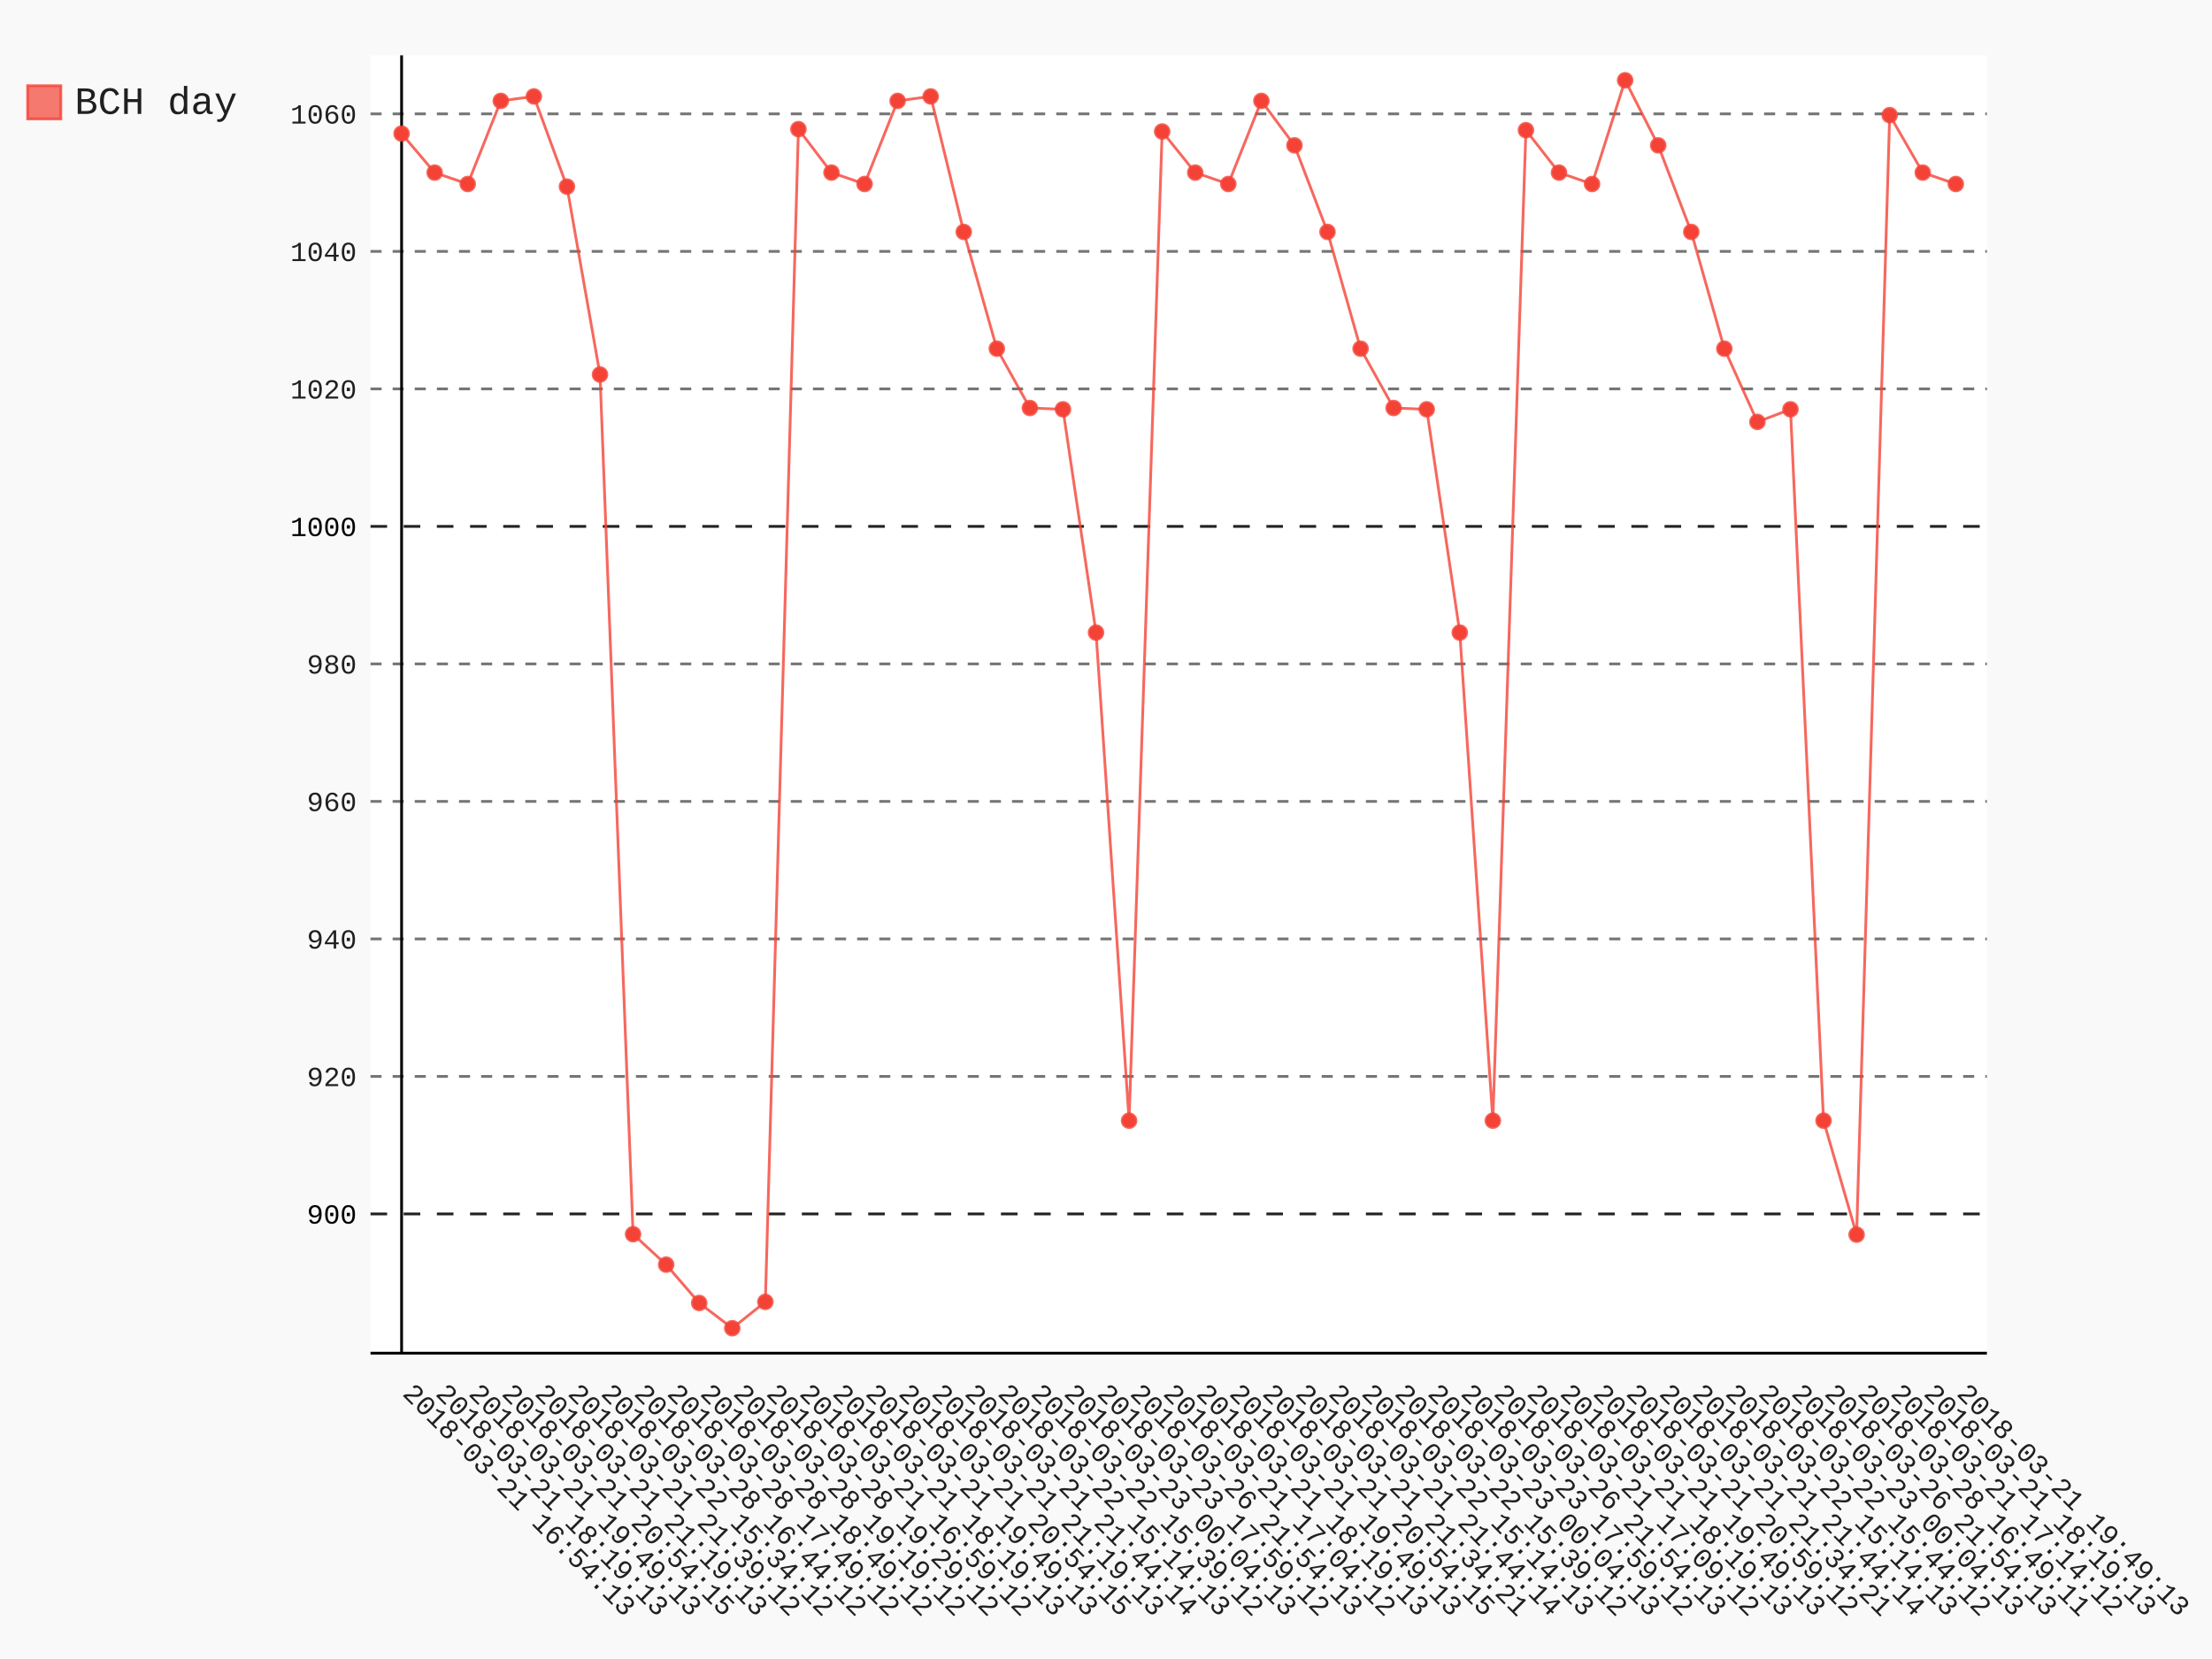
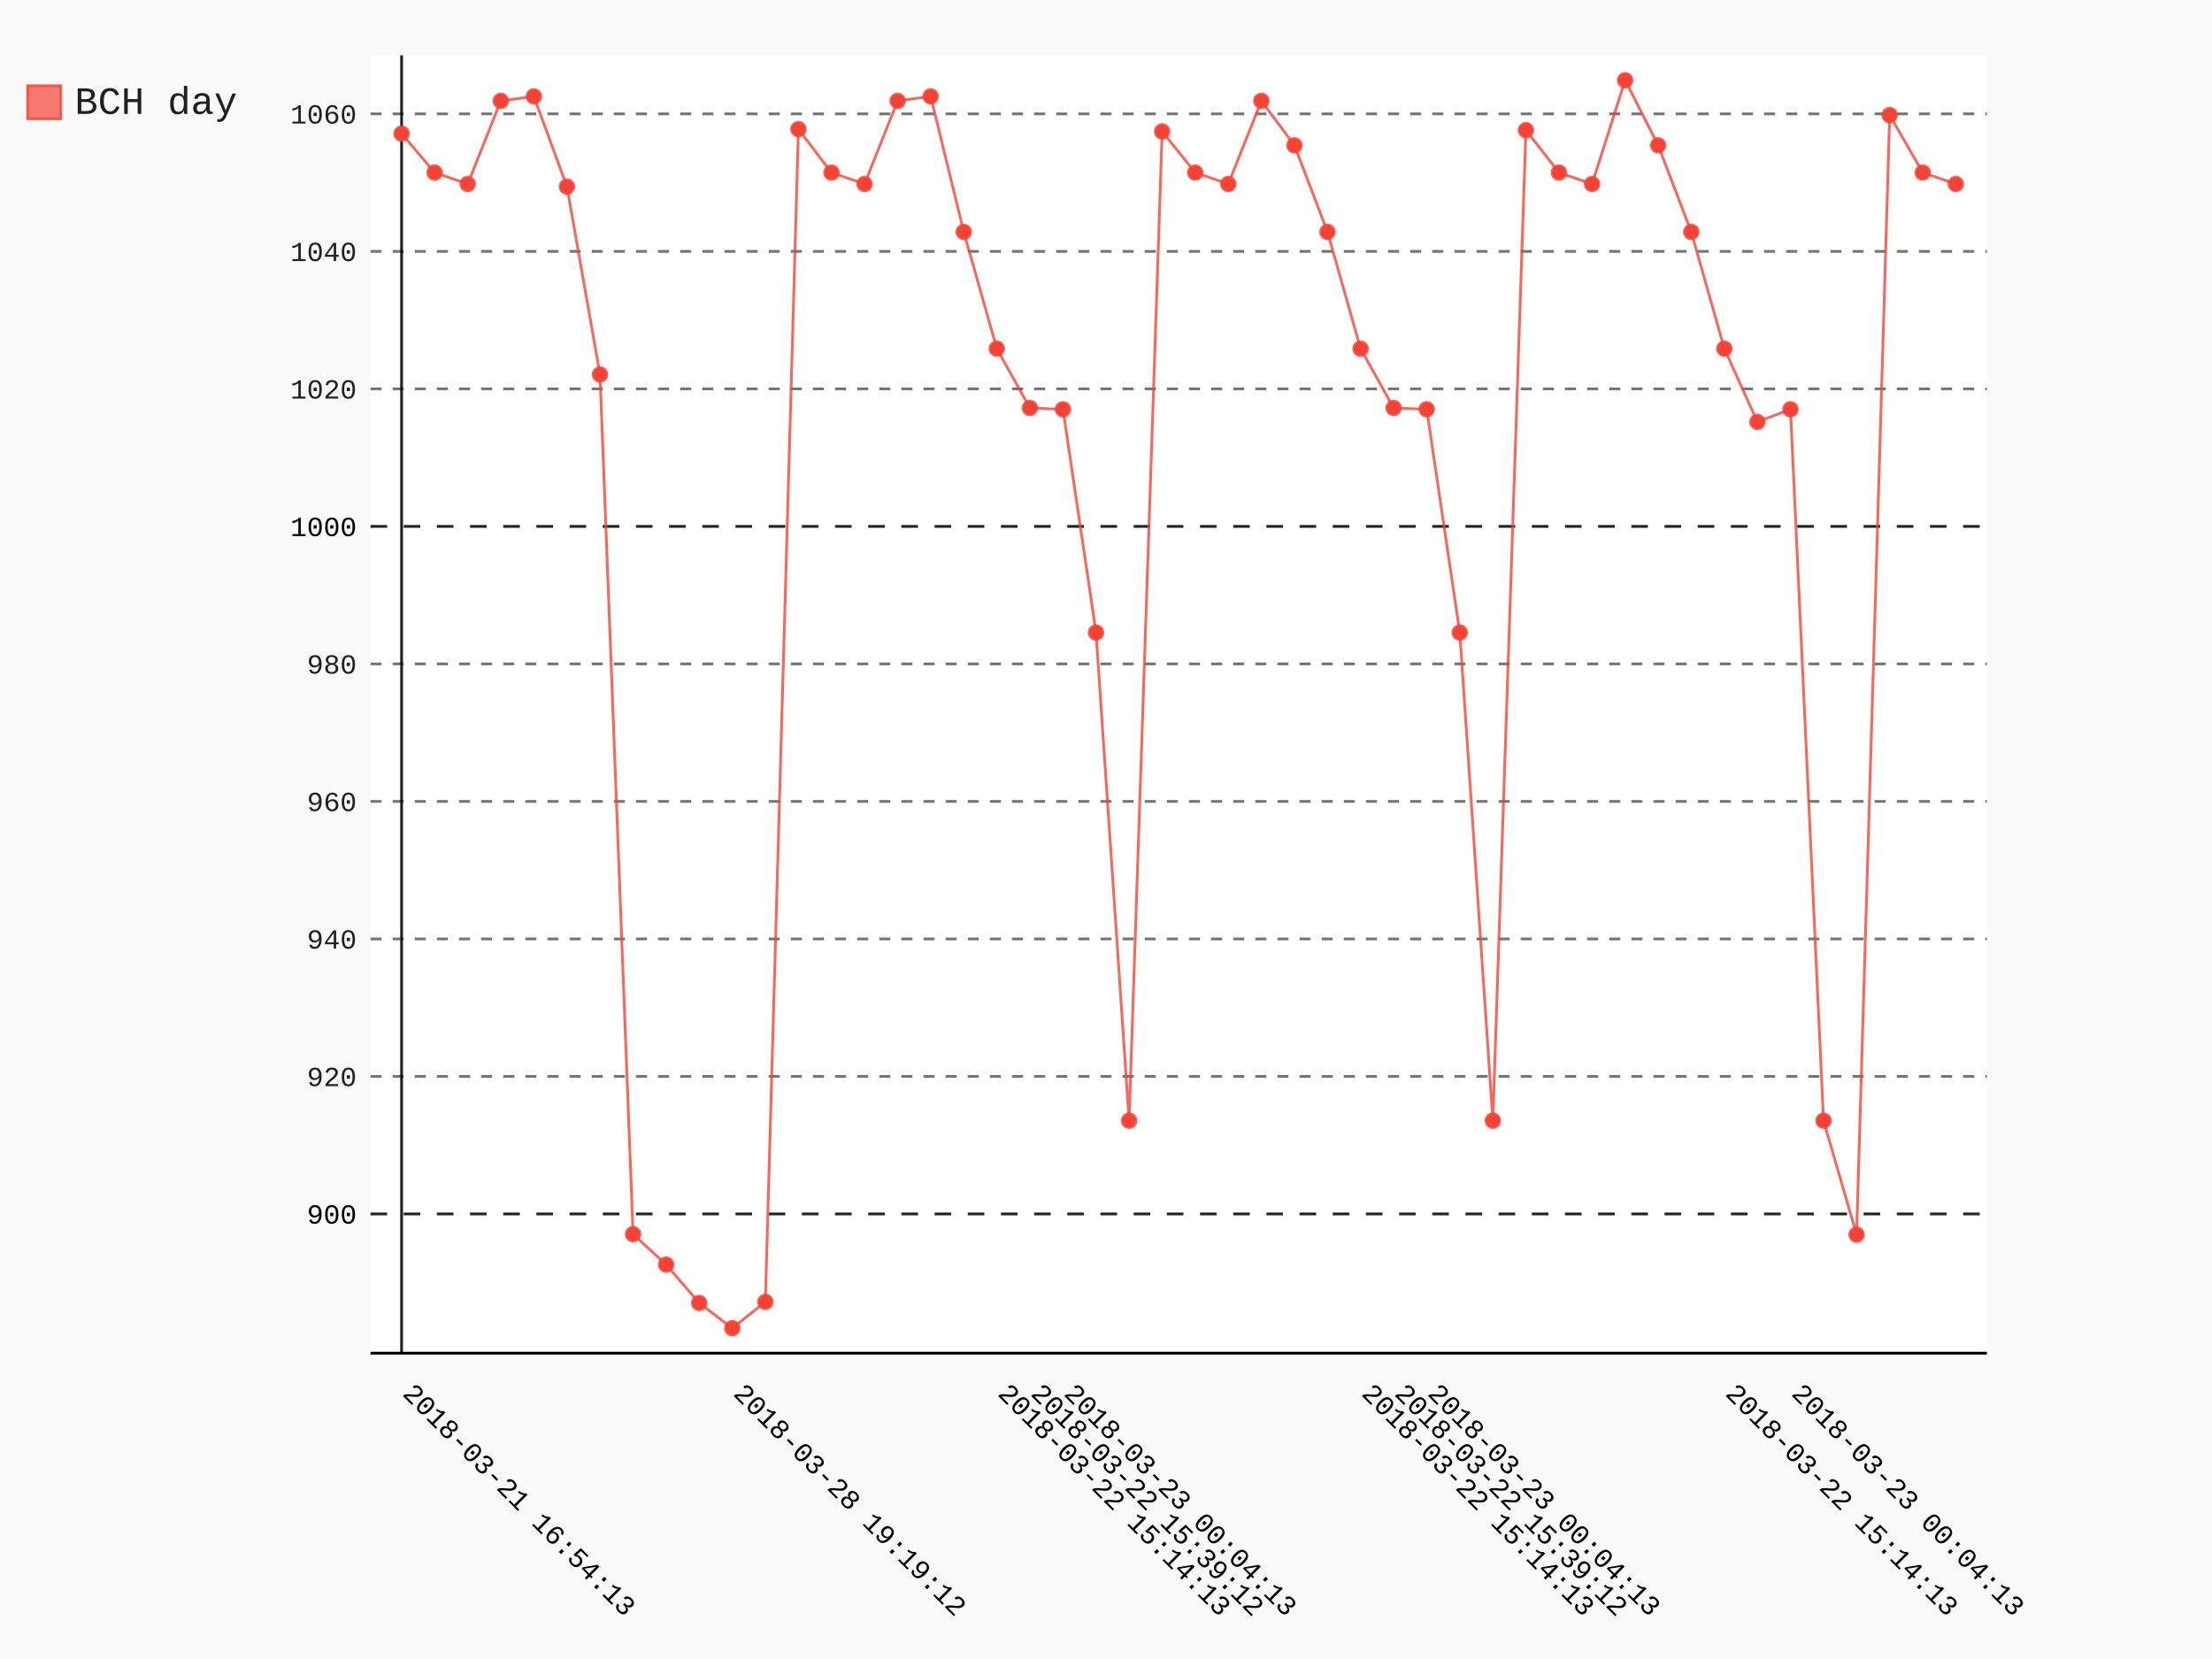
- <svg xmlns="http://www.w3.org/2000/svg" id="chart-433318e2-379d-4426-a79d-ba31f926dfed" class="pygal-chart" viewBox="0 0 800 600">
+ <svg xmlns="http://www.w3.org/2000/svg" id="chart-7096837c-db97-4914-9f36-1de556eb35b0" class="pygal-chart" viewBox="0 0 800 600">
  <defs>
-     <style type="text/css">#chart-433318e2-379d-4426-a79d-ba31f926dfed{-webkit-user-select:none;-webkit-font-smoothing:antialiased;font-family:Consolas,"Liberation Mono",Menlo,Courier,monospace}#chart-433318e2-379d-4426-a79d-ba31f926dfed .title{font-family:Consolas,"Liberation Mono",Menlo,Courier,monospace;font-size:16px}#chart-433318e2-379d-4426-a79d-ba31f926dfed .legends .legend text{font-family:Consolas,"Liberation Mono",Menlo,Courier,monospace;font-size:14px}#chart-433318e2-379d-4426-a79d-ba31f926dfed .axis text{font-family:Consolas,"Liberation Mono",Menlo,Courier,monospace;font-size:10px}#chart-433318e2-379d-4426-a79d-ba31f926dfed .axis text.major{font-family:Consolas,"Liberation Mono",Menlo,Courier,monospace;font-size:10px}#chart-433318e2-379d-4426-a79d-ba31f926dfed .text-overlay text.value{font-family:Consolas,"Liberation Mono",Menlo,Courier,monospace;font-size:16px}#chart-433318e2-379d-4426-a79d-ba31f926dfed .text-overlay text.label{font-family:Consolas,"Liberation Mono",Menlo,Courier,monospace;font-size:10px}#chart-433318e2-379d-4426-a79d-ba31f926dfed .tooltip{font-family:Consolas,"Liberation Mono",Menlo,Courier,monospace;font-size:14px}#chart-433318e2-379d-4426-a79d-ba31f926dfed text.no_data{font-family:Consolas,"Liberation Mono",Menlo,Courier,monospace;font-size:64px}
- #chart-433318e2-379d-4426-a79d-ba31f926dfed{background-color:rgba(249,249,249,1)}#chart-433318e2-379d-4426-a79d-ba31f926dfed path,#chart-433318e2-379d-4426-a79d-ba31f926dfed line,#chart-433318e2-379d-4426-a79d-ba31f926dfed rect,#chart-433318e2-379d-4426-a79d-ba31f926dfed circle{-webkit-transition:150ms;-moz-transition:150ms;transition:150ms}#chart-433318e2-379d-4426-a79d-ba31f926dfed .graph &gt; .background{fill:rgba(249,249,249,1)}#chart-433318e2-379d-4426-a79d-ba31f926dfed .plot &gt; .background{fill:rgba(255,255,255,1)}#chart-433318e2-379d-4426-a79d-ba31f926dfed .graph{fill:rgba(0,0,0,.87)}#chart-433318e2-379d-4426-a79d-ba31f926dfed text.no_data{fill:rgba(0,0,0,1)}#chart-433318e2-379d-4426-a79d-ba31f926dfed .title{fill:rgba(0,0,0,1)}#chart-433318e2-379d-4426-a79d-ba31f926dfed .legends .legend text{fill:rgba(0,0,0,.87)}#chart-433318e2-379d-4426-a79d-ba31f926dfed .legends .legend:hover text{fill:rgba(0,0,0,1)}#chart-433318e2-379d-4426-a79d-ba31f926dfed .axis .line{stroke:rgba(0,0,0,1)}#chart-433318e2-379d-4426-a79d-ba31f926dfed .axis .guide.line{stroke:rgba(0,0,0,.54)}#chart-433318e2-379d-4426-a79d-ba31f926dfed .axis .major.line{stroke:rgba(0,0,0,.87)}#chart-433318e2-379d-4426-a79d-ba31f926dfed .axis text.major{fill:rgba(0,0,0,1)}#chart-433318e2-379d-4426-a79d-ba31f926dfed .axis.y .guides:hover .guide.line,#chart-433318e2-379d-4426-a79d-ba31f926dfed .line-graph .axis.x .guides:hover .guide.line,#chart-433318e2-379d-4426-a79d-ba31f926dfed .stackedline-graph .axis.x .guides:hover .guide.line,#chart-433318e2-379d-4426-a79d-ba31f926dfed .xy-graph .axis.x .guides:hover .guide.line{stroke:rgba(0,0,0,1)}#chart-433318e2-379d-4426-a79d-ba31f926dfed .axis .guides:hover text{fill:rgba(0,0,0,1)}#chart-433318e2-379d-4426-a79d-ba31f926dfed .reactive{fill-opacity:.7;stroke-opacity:.8}#chart-433318e2-379d-4426-a79d-ba31f926dfed .ci{stroke:rgba(0,0,0,.87)}#chart-433318e2-379d-4426-a79d-ba31f926dfed .reactive.active,#chart-433318e2-379d-4426-a79d-ba31f926dfed .active .reactive{fill-opacity:.8;stroke-opacity:.9;stroke-width:4}#chart-433318e2-379d-4426-a79d-ba31f926dfed .ci .reactive.active{stroke-width:1.5}#chart-433318e2-379d-4426-a79d-ba31f926dfed .series text{fill:rgba(0,0,0,1)}#chart-433318e2-379d-4426-a79d-ba31f926dfed .tooltip rect{fill:rgba(255,255,255,1);stroke:rgba(0,0,0,1);-webkit-transition:opacity 150ms;-moz-transition:opacity 150ms;transition:opacity 150ms}#chart-433318e2-379d-4426-a79d-ba31f926dfed .tooltip .label{fill:rgba(0,0,0,.87)}#chart-433318e2-379d-4426-a79d-ba31f926dfed .tooltip .label{fill:rgba(0,0,0,.87)}#chart-433318e2-379d-4426-a79d-ba31f926dfed .tooltip .legend{font-size:.8em;fill:rgba(0,0,0,.54)}#chart-433318e2-379d-4426-a79d-ba31f926dfed .tooltip .x_label{font-size:.6em;fill:rgba(0,0,0,1)}#chart-433318e2-379d-4426-a79d-ba31f926dfed .tooltip .xlink{font-size:.5em;text-decoration:underline}#chart-433318e2-379d-4426-a79d-ba31f926dfed .tooltip .value{font-size:1.5em}#chart-433318e2-379d-4426-a79d-ba31f926dfed .bound{font-size:.5em}#chart-433318e2-379d-4426-a79d-ba31f926dfed .max-value{font-size:.75em;fill:rgba(0,0,0,.54)}#chart-433318e2-379d-4426-a79d-ba31f926dfed .map-element{fill:rgba(255,255,255,1);stroke:rgba(0,0,0,.54) !important}#chart-433318e2-379d-4426-a79d-ba31f926dfed .map-element .reactive{fill-opacity:inherit;stroke-opacity:inherit}#chart-433318e2-379d-4426-a79d-ba31f926dfed .color-0,#chart-433318e2-379d-4426-a79d-ba31f926dfed .color-0 a:visited{stroke:#F44336;fill:#F44336}#chart-433318e2-379d-4426-a79d-ba31f926dfed .text-overlay .color-0 text{fill:black}
- #chart-433318e2-379d-4426-a79d-ba31f926dfed text.no_data{text-anchor:middle}#chart-433318e2-379d-4426-a79d-ba31f926dfed .guide.line{fill:none}#chart-433318e2-379d-4426-a79d-ba31f926dfed .centered{text-anchor:middle}#chart-433318e2-379d-4426-a79d-ba31f926dfed .title{text-anchor:middle}#chart-433318e2-379d-4426-a79d-ba31f926dfed .legends .legend text{fill-opacity:1}#chart-433318e2-379d-4426-a79d-ba31f926dfed .axis.x text{text-anchor:middle}#chart-433318e2-379d-4426-a79d-ba31f926dfed .axis.x:not(.web) text[transform]{text-anchor:start}#chart-433318e2-379d-4426-a79d-ba31f926dfed .axis.x:not(.web) text[transform].backwards{text-anchor:end}#chart-433318e2-379d-4426-a79d-ba31f926dfed .axis.y text{text-anchor:end}#chart-433318e2-379d-4426-a79d-ba31f926dfed .axis.y text[transform].backwards{text-anchor:start}#chart-433318e2-379d-4426-a79d-ba31f926dfed .axis.y2 text{text-anchor:start}#chart-433318e2-379d-4426-a79d-ba31f926dfed .axis.y2 text[transform].backwards{text-anchor:end}#chart-433318e2-379d-4426-a79d-ba31f926dfed .axis .guide.line{stroke-dasharray:4,4}#chart-433318e2-379d-4426-a79d-ba31f926dfed .axis .major.guide.line{stroke-dasharray:6,6}#chart-433318e2-379d-4426-a79d-ba31f926dfed .horizontal .axis.y .guide.line,#chart-433318e2-379d-4426-a79d-ba31f926dfed .horizontal .axis.y2 .guide.line,#chart-433318e2-379d-4426-a79d-ba31f926dfed .vertical .axis.x .guide.line{opacity:0}#chart-433318e2-379d-4426-a79d-ba31f926dfed .horizontal .axis.always_show .guide.line,#chart-433318e2-379d-4426-a79d-ba31f926dfed .vertical .axis.always_show .guide.line{opacity:1 !important}#chart-433318e2-379d-4426-a79d-ba31f926dfed .axis.y .guides:hover .guide.line,#chart-433318e2-379d-4426-a79d-ba31f926dfed .axis.y2 .guides:hover .guide.line,#chart-433318e2-379d-4426-a79d-ba31f926dfed .axis.x .guides:hover .guide.line{opacity:1}#chart-433318e2-379d-4426-a79d-ba31f926dfed .axis .guides:hover text{opacity:1}#chart-433318e2-379d-4426-a79d-ba31f926dfed .nofill{fill:none}#chart-433318e2-379d-4426-a79d-ba31f926dfed .subtle-fill{fill-opacity:.2}#chart-433318e2-379d-4426-a79d-ba31f926dfed .dot{stroke-width:1px;fill-opacity:1}#chart-433318e2-379d-4426-a79d-ba31f926dfed .dot.active{stroke-width:5px}#chart-433318e2-379d-4426-a79d-ba31f926dfed .dot.negative{fill:transparent}#chart-433318e2-379d-4426-a79d-ba31f926dfed text,#chart-433318e2-379d-4426-a79d-ba31f926dfed tspan{stroke:none !important}#chart-433318e2-379d-4426-a79d-ba31f926dfed .series text.active{opacity:1}#chart-433318e2-379d-4426-a79d-ba31f926dfed .tooltip rect{fill-opacity:.95;stroke-width:.5}#chart-433318e2-379d-4426-a79d-ba31f926dfed .tooltip text{fill-opacity:1}#chart-433318e2-379d-4426-a79d-ba31f926dfed .showable{visibility:hidden}#chart-433318e2-379d-4426-a79d-ba31f926dfed .showable.shown{visibility:visible}#chart-433318e2-379d-4426-a79d-ba31f926dfed .gauge-background{fill:rgba(229,229,229,1);stroke:none}#chart-433318e2-379d-4426-a79d-ba31f926dfed .bg-lines{stroke:rgba(249,249,249,1);stroke-width:2px}</style>
+     <style type="text/css">#chart-7096837c-db97-4914-9f36-1de556eb35b0{-webkit-user-select:none;-webkit-font-smoothing:antialiased;font-family:Consolas,"Liberation Mono",Menlo,Courier,monospace}#chart-7096837c-db97-4914-9f36-1de556eb35b0 .title{font-family:Consolas,"Liberation Mono",Menlo,Courier,monospace;font-size:16px}#chart-7096837c-db97-4914-9f36-1de556eb35b0 .legends .legend text{font-family:Consolas,"Liberation Mono",Menlo,Courier,monospace;font-size:14px}#chart-7096837c-db97-4914-9f36-1de556eb35b0 .axis text{font-family:Consolas,"Liberation Mono",Menlo,Courier,monospace;font-size:10px}#chart-7096837c-db97-4914-9f36-1de556eb35b0 .axis text.major{font-family:Consolas,"Liberation Mono",Menlo,Courier,monospace;font-size:10px}#chart-7096837c-db97-4914-9f36-1de556eb35b0 .text-overlay text.value{font-family:Consolas,"Liberation Mono",Menlo,Courier,monospace;font-size:16px}#chart-7096837c-db97-4914-9f36-1de556eb35b0 .text-overlay text.label{font-family:Consolas,"Liberation Mono",Menlo,Courier,monospace;font-size:10px}#chart-7096837c-db97-4914-9f36-1de556eb35b0 .tooltip{font-family:Consolas,"Liberation Mono",Menlo,Courier,monospace;font-size:14px}#chart-7096837c-db97-4914-9f36-1de556eb35b0 text.no_data{font-family:Consolas,"Liberation Mono",Menlo,Courier,monospace;font-size:64px}
+ #chart-7096837c-db97-4914-9f36-1de556eb35b0{background-color:rgba(249,249,249,1)}#chart-7096837c-db97-4914-9f36-1de556eb35b0 path,#chart-7096837c-db97-4914-9f36-1de556eb35b0 line,#chart-7096837c-db97-4914-9f36-1de556eb35b0 rect,#chart-7096837c-db97-4914-9f36-1de556eb35b0 circle{-webkit-transition:150ms;-moz-transition:150ms;transition:150ms}#chart-7096837c-db97-4914-9f36-1de556eb35b0 .graph &gt; .background{fill:rgba(249,249,249,1)}#chart-7096837c-db97-4914-9f36-1de556eb35b0 .plot &gt; .background{fill:rgba(255,255,255,1)}#chart-7096837c-db97-4914-9f36-1de556eb35b0 .graph{fill:rgba(0,0,0,.87)}#chart-7096837c-db97-4914-9f36-1de556eb35b0 text.no_data{fill:rgba(0,0,0,1)}#chart-7096837c-db97-4914-9f36-1de556eb35b0 .title{fill:rgba(0,0,0,1)}#chart-7096837c-db97-4914-9f36-1de556eb35b0 .legends .legend text{fill:rgba(0,0,0,.87)}#chart-7096837c-db97-4914-9f36-1de556eb35b0 .legends .legend:hover text{fill:rgba(0,0,0,1)}#chart-7096837c-db97-4914-9f36-1de556eb35b0 .axis .line{stroke:rgba(0,0,0,1)}#chart-7096837c-db97-4914-9f36-1de556eb35b0 .axis .guide.line{stroke:rgba(0,0,0,.54)}#chart-7096837c-db97-4914-9f36-1de556eb35b0 .axis .major.line{stroke:rgba(0,0,0,.87)}#chart-7096837c-db97-4914-9f36-1de556eb35b0 .axis text.major{fill:rgba(0,0,0,1)}#chart-7096837c-db97-4914-9f36-1de556eb35b0 .axis.y .guides:hover .guide.line,#chart-7096837c-db97-4914-9f36-1de556eb35b0 .line-graph .axis.x .guides:hover .guide.line,#chart-7096837c-db97-4914-9f36-1de556eb35b0 .stackedline-graph .axis.x .guides:hover .guide.line,#chart-7096837c-db97-4914-9f36-1de556eb35b0 .xy-graph .axis.x .guides:hover .guide.line{stroke:rgba(0,0,0,1)}#chart-7096837c-db97-4914-9f36-1de556eb35b0 .axis .guides:hover text{fill:rgba(0,0,0,1)}#chart-7096837c-db97-4914-9f36-1de556eb35b0 .reactive{fill-opacity:.7;stroke-opacity:.8}#chart-7096837c-db97-4914-9f36-1de556eb35b0 .ci{stroke:rgba(0,0,0,.87)}#chart-7096837c-db97-4914-9f36-1de556eb35b0 .reactive.active,#chart-7096837c-db97-4914-9f36-1de556eb35b0 .active .reactive{fill-opacity:.8;stroke-opacity:.9;stroke-width:4}#chart-7096837c-db97-4914-9f36-1de556eb35b0 .ci .reactive.active{stroke-width:1.5}#chart-7096837c-db97-4914-9f36-1de556eb35b0 .series text{fill:rgba(0,0,0,1)}#chart-7096837c-db97-4914-9f36-1de556eb35b0 .tooltip rect{fill:rgba(255,255,255,1);stroke:rgba(0,0,0,1);-webkit-transition:opacity 150ms;-moz-transition:opacity 150ms;transition:opacity 150ms}#chart-7096837c-db97-4914-9f36-1de556eb35b0 .tooltip .label{fill:rgba(0,0,0,.87)}#chart-7096837c-db97-4914-9f36-1de556eb35b0 .tooltip .label{fill:rgba(0,0,0,.87)}#chart-7096837c-db97-4914-9f36-1de556eb35b0 .tooltip .legend{font-size:.8em;fill:rgba(0,0,0,.54)}#chart-7096837c-db97-4914-9f36-1de556eb35b0 .tooltip .x_label{font-size:.6em;fill:rgba(0,0,0,1)}#chart-7096837c-db97-4914-9f36-1de556eb35b0 .tooltip .xlink{font-size:.5em;text-decoration:underline}#chart-7096837c-db97-4914-9f36-1de556eb35b0 .tooltip .value{font-size:1.5em}#chart-7096837c-db97-4914-9f36-1de556eb35b0 .bound{font-size:.5em}#chart-7096837c-db97-4914-9f36-1de556eb35b0 .max-value{font-size:.75em;fill:rgba(0,0,0,.54)}#chart-7096837c-db97-4914-9f36-1de556eb35b0 .map-element{fill:rgba(255,255,255,1);stroke:rgba(0,0,0,.54) !important}#chart-7096837c-db97-4914-9f36-1de556eb35b0 .map-element .reactive{fill-opacity:inherit;stroke-opacity:inherit}#chart-7096837c-db97-4914-9f36-1de556eb35b0 .color-0,#chart-7096837c-db97-4914-9f36-1de556eb35b0 .color-0 a:visited{stroke:#F44336;fill:#F44336}#chart-7096837c-db97-4914-9f36-1de556eb35b0 .text-overlay .color-0 text{fill:black}
+ #chart-7096837c-db97-4914-9f36-1de556eb35b0 text.no_data{text-anchor:middle}#chart-7096837c-db97-4914-9f36-1de556eb35b0 .guide.line{fill:none}#chart-7096837c-db97-4914-9f36-1de556eb35b0 .centered{text-anchor:middle}#chart-7096837c-db97-4914-9f36-1de556eb35b0 .title{text-anchor:middle}#chart-7096837c-db97-4914-9f36-1de556eb35b0 .legends .legend text{fill-opacity:1}#chart-7096837c-db97-4914-9f36-1de556eb35b0 .axis.x text{text-anchor:middle}#chart-7096837c-db97-4914-9f36-1de556eb35b0 .axis.x:not(.web) text[transform]{text-anchor:start}#chart-7096837c-db97-4914-9f36-1de556eb35b0 .axis.x:not(.web) text[transform].backwards{text-anchor:end}#chart-7096837c-db97-4914-9f36-1de556eb35b0 .axis.y text{text-anchor:end}#chart-7096837c-db97-4914-9f36-1de556eb35b0 .axis.y text[transform].backwards{text-anchor:start}#chart-7096837c-db97-4914-9f36-1de556eb35b0 .axis.y2 text{text-anchor:start}#chart-7096837c-db97-4914-9f36-1de556eb35b0 .axis.y2 text[transform].backwards{text-anchor:end}#chart-7096837c-db97-4914-9f36-1de556eb35b0 .axis .guide.line{stroke-dasharray:4,4}#chart-7096837c-db97-4914-9f36-1de556eb35b0 .axis .major.guide.line{stroke-dasharray:6,6}#chart-7096837c-db97-4914-9f36-1de556eb35b0 .horizontal .axis.y .guide.line,#chart-7096837c-db97-4914-9f36-1de556eb35b0 .horizontal .axis.y2 .guide.line,#chart-7096837c-db97-4914-9f36-1de556eb35b0 .vertical .axis.x .guide.line{opacity:0}#chart-7096837c-db97-4914-9f36-1de556eb35b0 .horizontal .axis.always_show .guide.line,#chart-7096837c-db97-4914-9f36-1de556eb35b0 .vertical .axis.always_show .guide.line{opacity:1 !important}#chart-7096837c-db97-4914-9f36-1de556eb35b0 .axis.y .guides:hover .guide.line,#chart-7096837c-db97-4914-9f36-1de556eb35b0 .axis.y2 .guides:hover .guide.line,#chart-7096837c-db97-4914-9f36-1de556eb35b0 .axis.x .guides:hover .guide.line{opacity:1}#chart-7096837c-db97-4914-9f36-1de556eb35b0 .axis .guides:hover text{opacity:1}#chart-7096837c-db97-4914-9f36-1de556eb35b0 .nofill{fill:none}#chart-7096837c-db97-4914-9f36-1de556eb35b0 .subtle-fill{fill-opacity:.2}#chart-7096837c-db97-4914-9f36-1de556eb35b0 .dot{stroke-width:1px;fill-opacity:1}#chart-7096837c-db97-4914-9f36-1de556eb35b0 .dot.active{stroke-width:5px}#chart-7096837c-db97-4914-9f36-1de556eb35b0 .dot.negative{fill:transparent}#chart-7096837c-db97-4914-9f36-1de556eb35b0 text,#chart-7096837c-db97-4914-9f36-1de556eb35b0 tspan{stroke:none !important}#chart-7096837c-db97-4914-9f36-1de556eb35b0 .series text.active{opacity:1}#chart-7096837c-db97-4914-9f36-1de556eb35b0 .tooltip rect{fill-opacity:.95;stroke-width:.5}#chart-7096837c-db97-4914-9f36-1de556eb35b0 .tooltip text{fill-opacity:1}#chart-7096837c-db97-4914-9f36-1de556eb35b0 .showable{visibility:hidden}#chart-7096837c-db97-4914-9f36-1de556eb35b0 .showable.shown{visibility:visible}#chart-7096837c-db97-4914-9f36-1de556eb35b0 .gauge-background{fill:rgba(229,229,229,1);stroke:none}#chart-7096837c-db97-4914-9f36-1de556eb35b0 .bg-lines{stroke:rgba(249,249,249,1);stroke-width:2px}</style>
  </defs>
  <g class="graph line-graph vertical">
    <rect class="background" height="600" width="800" x="0" y="0" />
    <g class="plot" transform="translate(134, 20)">
      <rect class="background" height="469.39" width="584.59" x="0" y="0" />
      <g class="axis y always_show">
        <path class="line" d="M0 469.39 h584.59" />
        <g class="guides">
          <path class="major guide line" d="M0 419.034 h584.59" />
          <text class="major" x="-5" y="422.534">900</text>
        </g>
        <g class="guides">
          <path class="guide line" d="M0 369.303 h584.59" />
          <text class="" x="-5" y="372.803">920</text>
        </g>
        <g class="guides">
          <path class="guide line" d="M0 319.572 h584.59" />
          <text class="" x="-5" y="323.072">940</text>
        </g>
        <g class="guides">
          <path class="guide line" d="M0 269.841 h584.59" />
          <text class="" x="-5" y="273.341">960</text>
        </g>
        <g class="guides">
          <path class="guide line" d="M0 220.11 h584.59" />
          <text class="" x="-5" y="223.61">980</text>
        </g>
        <g class="guides">
          <path class="major guide line" d="M0 170.379 h584.59" />
          <text class="major" x="-5" y="173.879">1000</text>
        </g>
        <g class="guides">
          <path class="guide line" d="M0 120.648 h584.59" />
          <text class="" x="-5" y="124.148">1020</text>
        </g>
        <g class="guides">
          <path class="guide line" d="M0 70.917 h584.59" />
          <text class="" x="-5" y="74.417">1040</text>
        </g>
        <g class="guides">
          <path class="guide line" d="M0 21.186 h584.59" />
          <text class="" x="-5" y="24.686">1060</text>
        </g>
      </g>
      <g class="axis x">
        <g class="guides">
-           <path class="line" d="M11.242 0 v469.39" />
-           <text class="" x="11.242" y="484.39" transform="rotate(45 11.24211 484.3898)">2018-03-21 16:54:13</text>
-         </g>
-         <g class="guides">
-           <path class="guide line" d="M23.202 0 v469.39" />
-           <text class="" x="23.202" y="484.39" transform="rotate(45 23.20181 484.3898)">2018-03-21 18:19:13</text>
-         </g>
-         <g class="guides">
-           <path class="guide line" d="M35.161 0 v469.39" />
-           <text class="" x="35.161" y="484.39" transform="rotate(45 35.1615 484.3898)">2018-03-21 19:49:13</text>
-         </g>
-         <g class="guides">
-           <path class="guide line" d="M47.121 0 v469.39" />
-           <text class="" x="47.121" y="484.39" transform="rotate(45 47.12119 484.3898)">2018-03-21 20:54:15</text>
-         </g>
-         <g class="guides">
-           <path class="guide line" d="M59.081 0 v469.39" />
-           <text class="" x="59.081" y="484.39" transform="rotate(45 59.08089 484.3898)">2018-03-21 21:19:13</text>
-         </g>
-         <g class="guides">
-           <path class="guide line" d="M71.041 0 v469.39" />
-           <text class="" x="71.041" y="484.39" transform="rotate(45 71.04058 484.3898)">2018-03-21 21:39:12</text>
-         </g>
-         <g class="guides">
-           <path class="guide line" d="M83 0 v469.39" />
-           <text class="" x="83" y="484.39" transform="rotate(45 83.00027 484.3898)">2018-03-22 15:34:12</text>
-         </g>
-         <g class="guides">
-           <path class="guide line" d="M94.96 0 v469.39" />
-           <text class="" x="94.96" y="484.39" transform="rotate(45 94.95997 484.3898)">2018-03-28 16:44:12</text>
-         </g>
-         <g class="guides">
-           <path class="guide line" d="M106.92 0 v469.39" />
-           <text class="" x="106.92" y="484.39" transform="rotate(45 106.9197 484.3898)">2018-03-28 17:49:12</text>
-         </g>
-         <g class="guides">
-           <path class="guide line" d="M118.879 0 v469.39" />
-           <text class="" x="118.879" y="484.39" transform="rotate(45 118.8794 484.3898)">2018-03-28 18:49:12</text>
-         </g>
-         <g class="guides">
-           <path class="guide line" d="M130.839 0 v469.39" />
-           <text class="" x="130.839" y="484.39" transform="rotate(45 130.839 484.3898)">2018-03-28 19:19:12</text>
-         </g>
-         <g class="guides">
-           <path class="guide line" d="M142.799 0 v469.39" />
-           <text class="" x="142.799" y="484.39" transform="rotate(45 142.7987 484.3898)">2018-03-28 19:29:12</text>
-         </g>
-         <g class="guides">
-           <path class="guide line" d="M154.758 0 v469.39" />
-           <text class="" x="154.758" y="484.39" transform="rotate(45 154.7584 484.3898)">2018-03-21 16:59:12</text>
-         </g>
-         <g class="guides">
-           <path class="guide line" d="M166.718 0 v469.39" />
-           <text class="" x="166.718" y="484.39" transform="rotate(45 166.7181 484.3898)">2018-03-21 18:19:13</text>
-         </g>
-         <g class="guides">
-           <path class="guide line" d="M178.678 0 v469.39" />
-           <text class="" x="178.678" y="484.39" transform="rotate(45 178.6778 484.3898)">2018-03-21 19:49:13</text>
-         </g>
-         <g class="guides">
-           <path class="guide line" d="M190.638 0 v469.39" />
-           <text class="" x="190.638" y="484.39" transform="rotate(45 190.6375 484.3898)">2018-03-21 20:54:15</text>
-         </g>
-         <g class="guides">
-           <path class="guide line" d="M202.597 0 v469.39" />
-           <text class="" x="202.597" y="484.39" transform="rotate(45 202.5972 484.3898)">2018-03-21 21:19:13</text>
-         </g>
-         <g class="guides">
-           <path class="guide line" d="M214.557 0 v469.39" />
-           <text class="" x="214.557" y="484.39" transform="rotate(45 214.5569 484.3898)">2018-03-21 21:44:14</text>
-         </g>
-         <g class="guides">
-           <path class="guide line" d="M226.517 0 v469.39" />
-           <text class="" x="226.517" y="484.39" transform="rotate(45 226.5166 484.3898)">2018-03-22 15:14:13</text>
-         </g>
-         <g class="guides">
-           <path class="guide line" d="M238.476 0 v469.39" />
-           <text class="" x="238.476" y="484.39" transform="rotate(45 238.4763 484.3898)">2018-03-22 15:39:12</text>
-         </g>
-         <g class="guides">
-           <path class="guide line" d="M250.436 0 v469.39" />
-           <text class="" x="250.436" y="484.39" transform="rotate(45 250.436 484.3898)">2018-03-23 00:04:13</text>
-         </g>
-         <g class="guides">
-           <path class="guide line" d="M262.396 0 v469.39" />
-           <text class="" x="262.396" y="484.39" transform="rotate(45 262.3957 484.3898)">2018-03-23 17:59:12</text>
-         </g>
-         <g class="guides">
-           <path class="guide line" d="M274.355 0 v469.39" />
-           <text class="" x="274.355" y="484.39" transform="rotate(45 274.3554 484.3898)">2018-03-26 21:54:13</text>
-         </g>
-         <g class="guides">
-           <path class="guide line" d="M286.315 0 v469.39" />
-           <text class="" x="286.315" y="484.39" transform="rotate(45 286.3151 484.3898)">2018-03-21 17:04:12</text>
-         </g>
-         <g class="guides">
-           <path class="guide line" d="M298.275 0 v469.39" />
-           <text class="" x="298.275" y="484.39" transform="rotate(45 298.2748 484.3898)">2018-03-21 18:19:13</text>
-         </g>
-         <g class="guides">
-           <path class="guide line" d="M310.234 0 v469.39" />
-           <text class="" x="310.234" y="484.39" transform="rotate(45 310.2345 484.3898)">2018-03-21 19:49:13</text>
-         </g>
-         <g class="guides">
-           <path class="guide line" d="M322.194 0 v469.39" />
-           <text class="" x="322.194" y="484.39" transform="rotate(45 322.1941 484.3898)">2018-03-21 20:54:15</text>
-         </g>
-         <g class="guides">
-           <path class="guide line" d="M334.154 0 v469.39" />
-           <text class="" x="334.154" y="484.39" transform="rotate(45 334.1538 484.3898)">2018-03-21 21:34:21</text>
-         </g>
-         <g class="guides">
-           <path class="guide line" d="M346.114 0 v469.39" />
-           <text class="" x="346.114" y="484.39" transform="rotate(45 346.1135 484.3898)">2018-03-21 21:44:14</text>
-         </g>
-         <g class="guides">
-           <path class="guide line" d="M358.073 0 v469.39" />
-           <text class="" x="358.073" y="484.39" transform="rotate(45 358.0732 484.3898)">2018-03-22 15:14:13</text>
-         </g>
-         <g class="guides">
-           <path class="guide line" d="M370.033 0 v469.39" />
-           <text class="" x="370.033" y="484.39" transform="rotate(45 370.0329 484.3898)">2018-03-22 15:39:12</text>
-         </g>
-         <g class="guides">
-           <path class="guide line" d="M381.993 0 v469.39" />
-           <text class="" x="381.993" y="484.39" transform="rotate(45 381.9926 484.3898)">2018-03-23 00:04:13</text>
-         </g>
-         <g class="guides">
-           <path class="guide line" d="M393.952 0 v469.39" />
-           <text class="" x="393.952" y="484.39" transform="rotate(45 393.9523 484.3898)">2018-03-23 17:59:12</text>
-         </g>
-         <g class="guides">
-           <path class="guide line" d="M405.912 0 v469.39" />
-           <text class="" x="405.912" y="484.39" transform="rotate(45 405.912 484.3898)">2018-03-26 21:54:13</text>
-         </g>
-         <g class="guides">
-           <path class="guide line" d="M417.872 0 v469.39" />
-           <text class="" x="417.872" y="484.39" transform="rotate(45 417.8717 484.3898)">2018-03-21 17:09:12</text>
-         </g>
-         <g class="guides">
-           <path class="guide line" d="M429.831 0 v469.39" />
-           <text class="" x="429.831" y="484.39" transform="rotate(45 429.8314 484.3898)">2018-03-21 18:19:13</text>
-         </g>
-         <g class="guides">
-           <path class="guide line" d="M441.791 0 v469.39" />
-           <text class="" x="441.791" y="484.39" transform="rotate(45 441.7911 484.3898)">2018-03-21 19:49:13</text>
-         </g>
-         <g class="guides">
-           <path class="guide line" d="M453.751 0 v469.39" />
-           <text class="" x="453.751" y="484.39" transform="rotate(45 453.7508 484.3898)">2018-03-21 20:59:12</text>
-         </g>
-         <g class="guides">
-           <path class="guide line" d="M465.71 0 v469.39" />
-           <text class="" x="465.71" y="484.39" transform="rotate(45 465.7105 484.3898)">2018-03-21 21:34:21</text>
-         </g>
-         <g class="guides">
-           <path class="guide line" d="M477.67 0 v469.39" />
-           <text class="" x="477.67" y="484.39" transform="rotate(45 477.6702 484.3898)">2018-03-21 21:44:14</text>
-         </g>
-         <g class="guides">
-           <path class="guide line" d="M489.63 0 v469.39" />
-           <text class="" x="489.63" y="484.39" transform="rotate(45 489.6299 484.3898)">2018-03-22 15:14:13</text>
-         </g>
-         <g class="guides">
-           <path class="guide line" d="M501.59 0 v469.39" />
-           <text class="" x="501.59" y="484.39" transform="rotate(45 501.5896 484.3898)">2018-03-22 15:44:12</text>
-         </g>
-         <g class="guides">
-           <path class="guide line" d="M513.549 0 v469.39" />
-           <text class="" x="513.549" y="484.39" transform="rotate(45 513.5492 484.3898)">2018-03-23 00:04:13</text>
-         </g>
-         <g class="guides">
-           <path class="guide line" d="M525.509 0 v469.39" />
-           <text class="" x="525.509" y="484.39" transform="rotate(45 525.5089 484.3898)">2018-03-26 21:54:13</text>
-         </g>
-         <g class="guides">
-           <path class="guide line" d="M537.469 0 v469.39" />
-           <text class="" x="537.469" y="484.39" transform="rotate(45 537.4686 484.3898)">2018-03-28 16:49:11</text>
-         </g>
-         <g class="guides">
-           <path class="guide line" d="M549.428 0 v469.39" />
-           <text class="" x="549.428" y="484.39" transform="rotate(45 549.4283 484.3898)">2018-03-21 17:14:12</text>
-         </g>
-         <g class="guides">
-           <path class="guide line" d="M561.388 0 v469.39" />
-           <text class="" x="561.388" y="484.39" transform="rotate(45 561.388 484.3898)">2018-03-21 18:19:13</text>
-         </g>
-         <g class="guides">
-           <path class="guide line" d="M573.348 0 v469.39" />
-           <text class="" x="573.348" y="484.39" transform="rotate(45 573.3477 484.3898)">2018-03-21 19:49:13</text>
+           <path class="major line" d="M11.242 0 v469.39" />
+           <text class="major" x="11.242" y="484.39" transform="rotate(45 11.24211 484.3898)">2018-03-21 16:54:13</text>
+         </g>
+         <g class="guides">
+           <path class="major guide line" d="M130.839 0 v469.39" />
+           <text class="major" x="130.839" y="484.39" transform="rotate(45 130.839 484.3898)">2018-03-28 19:19:12</text>
+         </g>
+         <g class="guides">
+           <path class="major guide line" d="M226.517 0 v469.39" />
+           <text class="major" x="226.517" y="484.39" transform="rotate(45 226.5166 484.3898)">2018-03-22 15:14:13</text>
+         </g>
+         <g class="guides">
+           <path class="major guide line" d="M238.476 0 v469.39" />
+           <text class="major" x="238.476" y="484.39" transform="rotate(45 238.4763 484.3898)">2018-03-22 15:39:12</text>
+         </g>
+         <g class="guides">
+           <path class="major guide line" d="M250.436 0 v469.39" />
+           <text class="major" x="250.436" y="484.39" transform="rotate(45 250.436 484.3898)">2018-03-23 00:04:13</text>
+         </g>
+         <g class="guides">
+           <path class="major guide line" d="M358.073 0 v469.39" />
+           <text class="major" x="358.073" y="484.39" transform="rotate(45 358.0732 484.3898)">2018-03-22 15:14:13</text>
+         </g>
+         <g class="guides">
+           <path class="major guide line" d="M370.033 0 v469.39" />
+           <text class="major" x="370.033" y="484.39" transform="rotate(45 370.0329 484.3898)">2018-03-22 15:39:12</text>
+         </g>
+         <g class="guides">
+           <path class="major guide line" d="M381.993 0 v469.39" />
+           <text class="major" x="381.993" y="484.39" transform="rotate(45 381.9926 484.3898)">2018-03-23 00:04:13</text>
+         </g>
+         <g class="guides">
+           <path class="major guide line" d="M489.63 0 v469.39" />
+           <text class="major" x="489.63" y="484.39" transform="rotate(45 489.6299 484.3898)">2018-03-22 15:14:13</text>
+         </g>
+         <g class="guides">
+           <path class="major guide line" d="M513.549 0 v469.39" />
+           <text class="major" x="513.549" y="484.39" transform="rotate(45 513.5492 484.3898)">2018-03-23 00:04:13</text>
        </g>
      </g>
      <g class="series serie-0 color-0">
        <path class="line reactive nofill" d="M11.242 28.322 L23.202 42.421 35.161 46.549 47.121 16.486 59.081 14.87 71.041 47.494 83 115.451 94.96 426.367 106.92 437.377 118.879 451.24 130.839 460.363 142.799 450.837 154.758 26.706 166.718 42.421 178.678 46.549 190.638 16.486 202.597 14.87 214.557 63.88 226.517 106.102 238.476 127.561 250.436 128.033 262.396 208.779 274.355 385.309 286.315 27.552 298.275 42.421 310.234 46.549 322.194 16.486 334.154 32.574 346.114 63.88 358.073 106.102 370.033 127.561 381.993 128.033 393.952 208.779 405.912 385.309 417.872 27.079 429.831 42.421 441.791 46.549 453.751 9.027 465.71 32.574 477.67 63.88 489.63 106.102 501.59 132.583 513.549 128.033 525.509 385.309 537.469 426.526 549.428 21.634 561.388 42.421 573.348 46.549" />
      </g>
    </g>
    <g class="titles" />
    <g class="plot overlay" transform="translate(134, 20)">
      <g class="series serie-0 color-0">
        <g class="dots">
          <circle class="dot reactive tooltip-trigger" cx="11.242" cy="28.322" r="2.5" />
        </g>
        <g class="dots">
          <circle class="dot reactive tooltip-trigger" cx="23.202" cy="42.421" r="2.5" />
        </g>
        <g class="dots">
          <circle class="dot reactive tooltip-trigger" cx="35.161" cy="46.549" r="2.5" />
        </g>
        <g class="dots">
          <circle class="dot reactive tooltip-trigger" cx="47.121" cy="16.486" r="2.5" />
        </g>
        <g class="dots">
          <circle class="dot reactive tooltip-trigger" cx="59.081" cy="14.87" r="2.5" />
        </g>
        <g class="dots">
          <circle class="dot reactive tooltip-trigger" cx="71.041" cy="47.494" r="2.5" />
        </g>
        <g class="dots">
          <circle class="dot reactive tooltip-trigger" cx="83" cy="115.451" r="2.5" />
        </g>
        <g class="dots">
          <circle class="dot reactive tooltip-trigger" cx="94.96" cy="426.367" r="2.5" />
        </g>
        <g class="dots">
          <circle class="dot reactive tooltip-trigger" cx="106.92" cy="437.377" r="2.5" />
        </g>
        <g class="dots">
          <circle class="dot reactive tooltip-trigger" cx="118.879" cy="451.24" r="2.5" />
        </g>
        <g class="dots">
          <circle class="dot reactive tooltip-trigger" cx="130.839" cy="460.363" r="2.5" />
        </g>
        <g class="dots">
          <circle class="dot reactive tooltip-trigger" cx="142.799" cy="450.837" r="2.5" />
        </g>
        <g class="dots">
          <circle class="dot reactive tooltip-trigger" cx="154.758" cy="26.706" r="2.5" />
        </g>
        <g class="dots">
          <circle class="dot reactive tooltip-trigger" cx="166.718" cy="42.421" r="2.5" />
        </g>
        <g class="dots">
          <circle class="dot reactive tooltip-trigger" cx="178.678" cy="46.549" r="2.5" />
        </g>
        <g class="dots">
          <circle class="dot reactive tooltip-trigger" cx="190.638" cy="16.486" r="2.5" />
        </g>
        <g class="dots">
          <circle class="dot reactive tooltip-trigger" cx="202.597" cy="14.87" r="2.5" />
        </g>
        <g class="dots">
          <circle class="dot reactive tooltip-trigger" cx="214.557" cy="63.88" r="2.5" />
        </g>
        <g class="dots">
          <circle class="dot reactive tooltip-trigger" cx="226.517" cy="106.102" r="2.5" />
        </g>
        <g class="dots">
          <circle class="dot reactive tooltip-trigger" cx="238.476" cy="127.561" r="2.5" />
        </g>
        <g class="dots">
          <circle class="dot reactive tooltip-trigger" cx="250.436" cy="128.033" r="2.5" />
        </g>
        <g class="dots">
          <circle class="dot reactive tooltip-trigger" cx="262.396" cy="208.779" r="2.5" />
        </g>
        <g class="dots">
          <circle class="dot reactive tooltip-trigger" cx="274.355" cy="385.309" r="2.5" />
        </g>
        <g class="dots">
          <circle class="dot reactive tooltip-trigger" cx="286.315" cy="27.552" r="2.5" />
        </g>
        <g class="dots">
          <circle class="dot reactive tooltip-trigger" cx="298.275" cy="42.421" r="2.5" />
        </g>
        <g class="dots">
          <circle class="dot reactive tooltip-trigger" cx="310.234" cy="46.549" r="2.5" />
        </g>
        <g class="dots">
          <circle class="dot reactive tooltip-trigger" cx="322.194" cy="16.486" r="2.5" />
        </g>
        <g class="dots">
          <circle class="dot reactive tooltip-trigger" cx="334.154" cy="32.574" r="2.5" />
        </g>
        <g class="dots">
          <circle class="dot reactive tooltip-trigger" cx="346.114" cy="63.88" r="2.5" />
        </g>
        <g class="dots">
          <circle class="dot reactive tooltip-trigger" cx="358.073" cy="106.102" r="2.5" />
        </g>
        <g class="dots">
          <circle class="dot reactive tooltip-trigger" cx="370.033" cy="127.561" r="2.5" />
        </g>
        <g class="dots">
          <circle class="dot reactive tooltip-trigger" cx="381.993" cy="128.033" r="2.5" />
        </g>
        <g class="dots">
          <circle class="dot reactive tooltip-trigger" cx="393.952" cy="208.779" r="2.5" />
        </g>
        <g class="dots">
          <circle class="dot reactive tooltip-trigger" cx="405.912" cy="385.309" r="2.5" />
        </g>
        <g class="dots">
          <circle class="dot reactive tooltip-trigger" cx="417.872" cy="27.079" r="2.5" />
        </g>
        <g class="dots">
          <circle class="dot reactive tooltip-trigger" cx="429.831" cy="42.421" r="2.5" />
        </g>
        <g class="dots">
          <circle class="dot reactive tooltip-trigger" cx="441.791" cy="46.549" r="2.5" />
        </g>
        <g class="dots">
          <circle class="dot reactive tooltip-trigger" cx="453.751" cy="9.027" r="2.5" />
        </g>
        <g class="dots">
          <circle class="dot reactive tooltip-trigger" cx="465.71" cy="32.574" r="2.5" />
        </g>
        <g class="dots">
          <circle class="dot reactive tooltip-trigger" cx="477.67" cy="63.88" r="2.5" />
        </g>
        <g class="dots">
          <circle class="dot reactive tooltip-trigger" cx="489.63" cy="106.102" r="2.5" />
        </g>
        <g class="dots">
          <circle class="dot reactive tooltip-trigger" cx="501.59" cy="132.583" r="2.5" />
        </g>
        <g class="dots">
          <circle class="dot reactive tooltip-trigger" cx="513.549" cy="128.033" r="2.5" />
        </g>
        <g class="dots">
          <circle class="dot reactive tooltip-trigger" cx="525.509" cy="385.309" r="2.5" />
        </g>
        <g class="dots">
          <circle class="dot reactive tooltip-trigger" cx="537.469" cy="426.526" r="2.5" />
        </g>
        <g class="dots">
          <circle class="dot reactive tooltip-trigger" cx="549.428" cy="21.634" r="2.5" />
        </g>
        <g class="dots">
          <circle class="dot reactive tooltip-trigger" cx="561.388" cy="42.421" r="2.5" />
        </g>
        <g class="dots">
          <circle class="dot reactive tooltip-trigger" cx="573.348" cy="46.549" r="2.5" />
        </g>
      </g>
    </g>
    <g class="plot text-overlay" transform="translate(134, 20)">
      <g class="series serie-0 color-0" />
    </g>
    <g class="plot tooltip-overlay" transform="translate(134, 20)">
      <g class="tooltip" style="opacity: 0" transform="translate(0 0)">
        <rect class="tooltip-box" height="0" rx="0" ry="0" width="0" />
        <g class="text" />
      </g>
    </g>
    <g class="legends" transform="translate(10, 30)">
      <g class="legend reactive activate-serie" id="activate-serie-0">
        <rect class="color-0 reactive" height="12" width="12" x="0.0" y="1.0" />
        <text x="17.0" y="11.2">BCH day</text>
      </g>
    </g>
    <g class="legends" transform="translate(729, 30)" />
  </g>
</svg>
